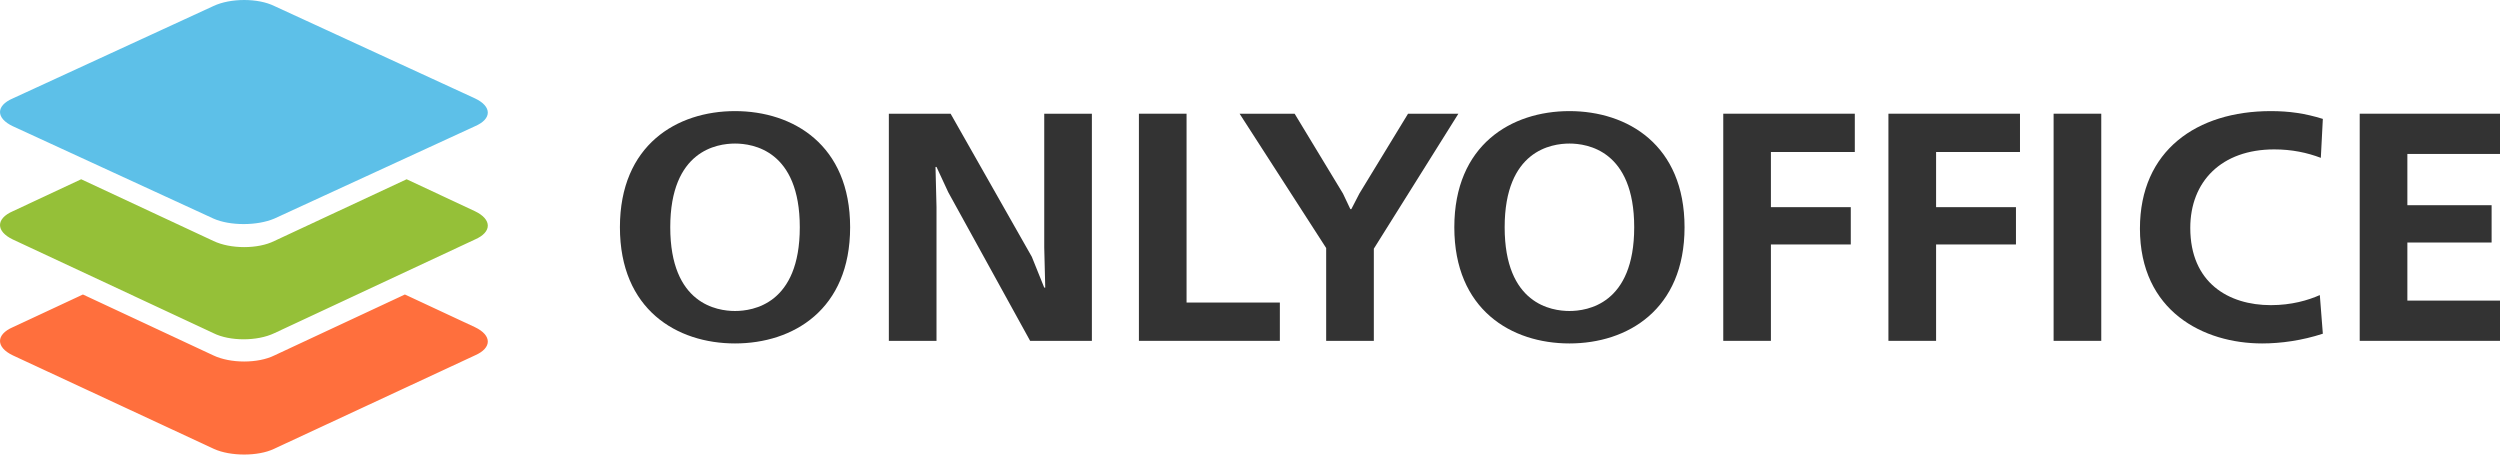
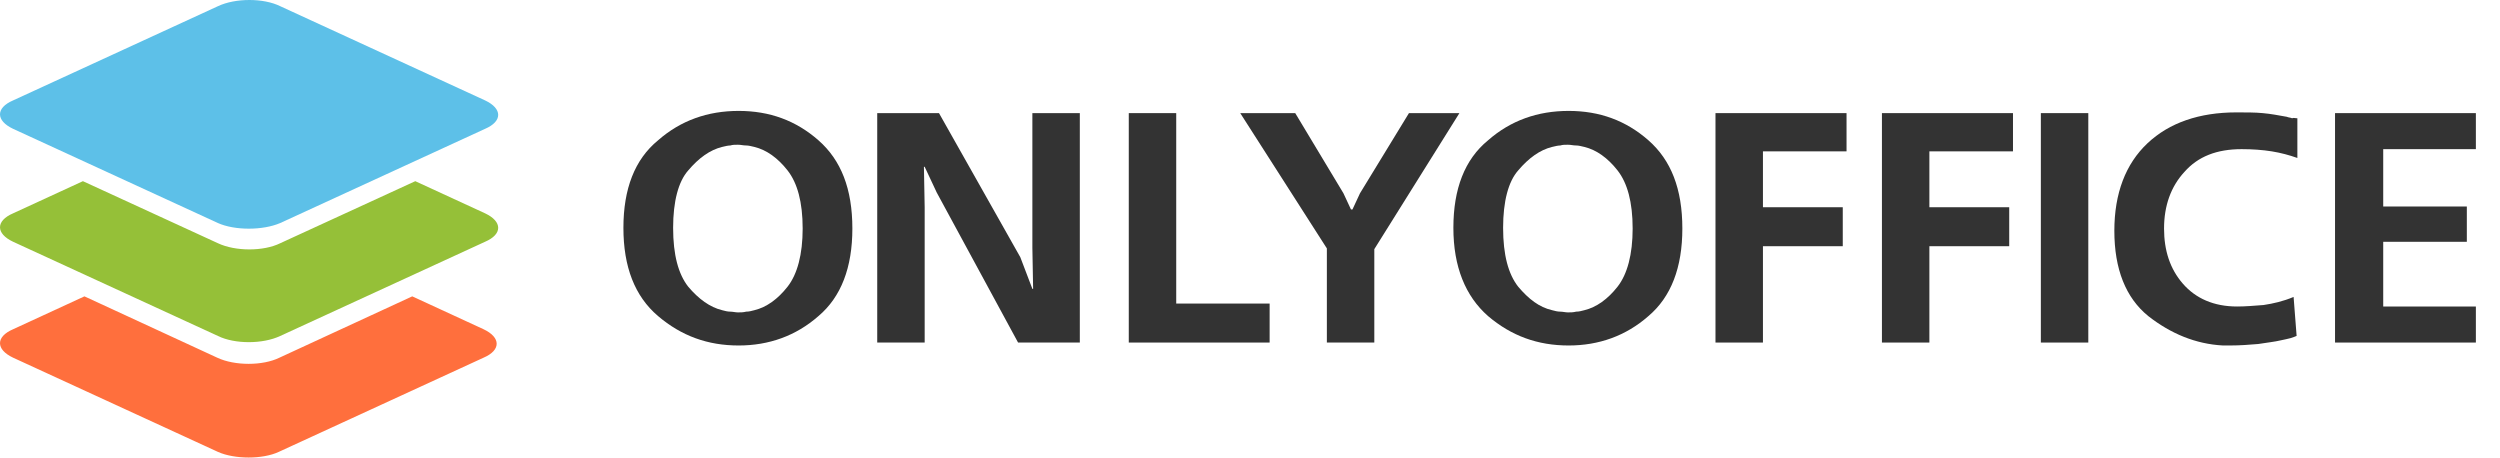
- <svg xmlns="http://www.w3.org/2000/svg" width="154" height="28" viewBox="0 0 154 28" fill="none">
-   <path fill-rule="evenodd" clip-rule="evenodd" d="M13.188 27.657L0.792 21.892C-0.264 21.389 -0.264 20.611 0.792 20.154L5.108 18.141L13.142 21.892C14.198 22.395 15.897 22.395 16.907 21.892L24.941 18.141L29.257 20.154C30.313 20.657 30.313 21.435 29.257 21.892L16.861 27.657C15.897 28.114 14.198 28.114 13.188 27.657Z" fill="#FF6F3D" />
-   <path fill-rule="evenodd" clip-rule="evenodd" d="M13.148 20.523L0.79 14.752C-0.263 14.248 -0.263 13.47 0.79 13.012L5 11.042L13.148 14.844C14.2 15.348 15.894 15.348 16.901 14.844L25.048 11.042L29.259 13.012C30.312 13.516 30.312 14.294 29.259 14.752L16.901 20.523C15.848 21.027 14.155 21.027 13.148 20.523Z" fill="#95C038" />
-   <path fill-rule="evenodd" clip-rule="evenodd" d="M13.148 13.464L0.79 7.776C-0.263 7.279 -0.263 6.512 0.79 6.061L13.148 0.372C14.2 -0.124 15.894 -0.124 16.901 0.372L29.259 6.061C30.312 6.557 30.312 7.325 29.259 7.776L16.901 13.464C15.848 13.916 14.155 13.916 13.148 13.464Z" fill="#5DC0E8" />
-   <path d="M45.277 6.844C41.701 6.844 38.187 8.923 38.187 14C38.187 19.077 41.701 21.156 45.277 21.156C48.854 21.156 52.368 19.077 52.368 14C52.368 8.923 48.854 6.844 45.277 6.844ZM45.277 8.843C46.373 8.843 49.267 9.263 49.267 14C49.267 18.737 46.373 19.157 45.277 19.157C44.182 19.157 41.288 18.737 41.288 14C41.288 9.263 44.182 8.843 45.277 8.843Z" fill="#333333" />
-   <path d="M54.753 7.004V20.996H57.689V12.761L57.627 10.282H57.689L58.412 11.841L63.456 20.996H67.26V7.004H64.325V15.239L64.387 17.718H64.325L63.56 15.819L58.557 7.004H54.753Z" fill="#333333" />
-   <path d="M70.157 7.004V20.996H78.839V18.637H73.092V7.004H70.157Z" fill="#333333" />
-   <path d="M76.359 7.004L81.692 15.279V20.996H84.628V15.319L89.837 7.004H86.736L83.739 11.921L83.243 12.881H83.181L82.726 11.921L79.749 7.004H76.359Z" fill="#333333" />
-   <path d="M96.677 6.844C93.1 6.844 89.586 8.923 89.586 14C89.586 19.077 93.1 21.156 96.677 21.156C100.253 21.156 103.768 19.077 103.768 14C103.768 8.923 100.253 6.844 96.677 6.844ZM96.677 8.843C97.772 8.843 100.667 9.263 100.667 14C100.667 18.737 97.772 19.157 96.677 19.157C95.581 19.157 92.687 18.737 92.687 14C92.687 9.263 95.581 8.843 96.677 8.843Z" fill="#333333" />
-   <path d="M106.153 7.004V20.996H109.088V15.059H114.008V12.761H109.088V9.363H114.256V7.004H106.153Z" fill="#333333" />
-   <path d="M116.327 7.004V20.996H119.263V15.059H124.183V12.761H119.263V9.363H124.431V7.004H116.327Z" fill="#333333" />
-   <path d="M126.502 20.996H129.438V7.004H126.502V20.996Z" fill="#333333" />
-   <path d="M142.901 18.177C142.177 18.497 141.164 18.797 139.882 18.797C137.278 18.797 134.921 17.418 134.921 14.04C134.921 11.182 136.843 9.203 140.089 9.203C141.185 9.203 142.115 9.403 142.963 9.723L143.087 7.324C141.991 6.984 141.019 6.844 139.882 6.844C135.334 6.844 131.82 9.263 131.82 14.08C131.82 19.177 135.748 21.156 139.345 21.156C140.503 21.156 141.805 20.976 143.087 20.556L142.901 18.177Z" fill="#333333" />
-   <path d="M145.358 7.004V20.996H154V18.517H148.294V14.939H153.483V12.641H148.294V9.483H154V7.004H145.358Z" fill="#333333" />
+ <svg xmlns="http://www.w3.org/2000/svg" width="153" height="28" viewBox="0 0 153 28" fill="none">
+   <path fill-rule="evenodd" clip-rule="evenodd" d="M13.34 27.657L0.801 21.89C-0.267 21.386 -0.267 20.608 0.801 20.15L5.167 18.137L13.294 21.89C14.362 22.393 16.08 22.393 17.102 21.89L25.229 18.137L29.595 20.15C30.663 20.654 30.663 21.432 29.595 21.89L17.056 27.657C16.08 28.114 14.362 28.114 13.34 27.657Z" fill="#FF6F3D" />
+   <path fill-rule="evenodd" clip-rule="evenodd" d="M13.34 20.562L0.801 14.795C-0.267 14.292 -0.267 13.514 0.801 13.056L5.074 11.088L13.34 14.887C14.409 15.39 16.127 15.39 17.148 14.887L25.415 11.088L29.688 13.056C30.756 13.559 30.756 14.338 29.688 14.795L17.148 20.562C16.08 21.066 14.362 21.066 13.34 20.562Z" fill="#95C038" />
+   <path fill-rule="evenodd" clip-rule="evenodd" d="M13.34 13.651L0.801 7.884C-0.267 7.38 -0.267 6.602 0.801 6.145L13.34 0.378C14.409 -0.126 16.127 -0.126 17.148 0.378L29.688 6.145C30.756 6.648 30.756 7.426 29.688 7.884L17.148 13.651C16.08 14.109 14.362 14.109 13.34 13.651Z" fill="#5DC0E8" />
+   <path d="M38.153 13.943C38.153 11.558 38.844 9.758 40.273 8.588C41.656 7.373 43.315 6.788 45.205 6.788C47.095 6.788 48.708 7.373 50.091 8.588C51.474 9.803 52.165 11.558 52.165 13.988C52.165 16.373 51.474 18.174 50.091 19.343C48.708 20.559 47.049 21.144 45.205 21.144C43.315 21.144 41.702 20.559 40.273 19.343C38.844 18.128 38.153 16.328 38.153 13.943ZM41.195 13.943C41.195 15.608 41.518 16.778 42.117 17.543C42.762 18.308 43.454 18.803 44.191 18.983C44.375 19.029 44.514 19.073 44.698 19.073C44.836 19.073 45.021 19.119 45.159 19.119C45.343 19.119 45.482 19.119 45.666 19.073C45.85 19.073 45.989 19.029 46.173 18.983C46.911 18.803 47.602 18.308 48.201 17.543C48.8 16.778 49.123 15.563 49.123 13.988C49.123 12.368 48.8 11.198 48.201 10.433C47.602 9.668 46.911 9.173 46.173 8.993C45.989 8.948 45.804 8.903 45.666 8.903C45.482 8.903 45.343 8.858 45.159 8.858C44.975 8.858 44.836 8.858 44.698 8.903C44.56 8.903 44.375 8.948 44.191 8.993C43.454 9.173 42.762 9.668 42.117 10.433C41.518 11.108 41.195 12.323 41.195 13.943Z" fill="#333333" />
+   <path d="M53.686 6.923H57.466L62.444 15.743L63.181 17.678H63.227L63.181 15.158V6.923H66.085V20.964H62.306L57.328 11.783L56.59 10.208H56.544L56.59 12.683V20.964H53.686V6.923Z" fill="#333333" />
+   <path d="M69.081 6.923H71.985V18.578H77.701V20.964H69.081V6.923Z" fill="#333333" />
+   <path d="M75.903 6.923H79.268L82.218 11.828L82.679 12.818H82.771L83.232 11.828L86.228 6.923H89.316L84.108 15.248V20.964H81.204V15.203L75.903 6.923Z" fill="#333333" />
+   <path d="M88.947 13.943C88.947 11.558 89.639 9.758 91.068 8.588C92.451 7.373 94.11 6.788 96 6.788C97.889 6.788 99.503 7.373 100.885 8.588C102.268 9.803 102.96 11.558 102.96 13.988C102.96 16.373 102.268 18.174 100.885 19.343C99.503 20.559 97.843 21.144 96 21.144C94.11 21.144 92.496 20.559 91.068 19.343C89.685 18.128 88.947 16.328 88.947 13.943ZM91.99 13.943C91.99 15.608 92.312 16.778 92.911 17.543C93.557 18.308 94.202 18.803 94.986 18.983C95.17 19.029 95.308 19.073 95.493 19.073C95.631 19.073 95.815 19.119 95.954 19.119C96.138 19.119 96.276 19.119 96.46 19.073C96.645 19.073 96.783 19.029 96.968 18.983C97.705 18.803 98.397 18.308 98.996 17.543C99.595 16.778 99.918 15.563 99.918 13.988C99.918 12.368 99.595 11.198 98.996 10.433C98.397 9.668 97.705 9.173 96.968 8.993C96.783 8.948 96.599 8.903 96.46 8.903C96.276 8.903 96.138 8.858 95.954 8.858C95.769 8.858 95.631 8.858 95.493 8.903C95.354 8.903 95.17 8.948 94.986 8.993C94.248 9.173 93.557 9.668 92.911 10.433C92.312 11.108 91.99 12.323 91.99 13.943Z" fill="#333333" />
+   <path d="M104.988 6.923H113.008V9.263H107.892V12.683H112.777V15.068H107.892V20.964H104.988V6.923Z" fill="#333333" />
+   <path d="M115.174 6.923H123.195V9.263H118.078V12.683H122.964V15.068H118.078V20.964H115.174V6.923Z" fill="#333333" />
+   <path d="M124.9 20.964V6.923H127.804V20.964H124.9Z" fill="#333333" />
+   <path d="M140.599 7.238V9.668C140.092 9.488 139.585 9.353 139.032 9.263C138.479 9.173 137.833 9.128 137.188 9.128C135.667 9.128 134.515 9.578 133.685 10.523C132.855 11.423 132.44 12.593 132.44 13.988C132.44 15.338 132.809 16.463 133.593 17.363C134.376 18.263 135.482 18.758 136.911 18.758C137.418 18.758 137.925 18.713 138.525 18.668C139.124 18.578 139.723 18.443 140.368 18.173L140.553 20.558C140.461 20.603 140.322 20.648 140.184 20.693C140 20.738 139.815 20.783 139.585 20.828C139.216 20.918 138.755 20.963 138.202 21.053C137.649 21.099 137.096 21.143 136.497 21.143C136.404 21.143 136.312 21.143 136.266 21.143C136.174 21.143 136.082 21.143 136.036 21.143C134.376 21.053 132.855 20.423 131.472 19.343C130.09 18.218 129.398 16.463 129.398 14.123C129.398 11.828 130.09 10.028 131.426 8.768C132.763 7.508 134.607 6.878 136.865 6.878C137.464 6.878 138.018 6.878 138.479 6.923C138.986 6.968 139.446 7.058 139.953 7.148C140.046 7.193 140.184 7.193 140.276 7.238C140.368 7.193 140.461 7.238 140.599 7.238Z" fill="#333333" />
+   <path d="M142.904 6.923H151.523V9.128H145.853V12.638H150.97V14.798H145.853V18.759H151.523V20.964H142.904V6.923Z" fill="#333333" />
</svg>
